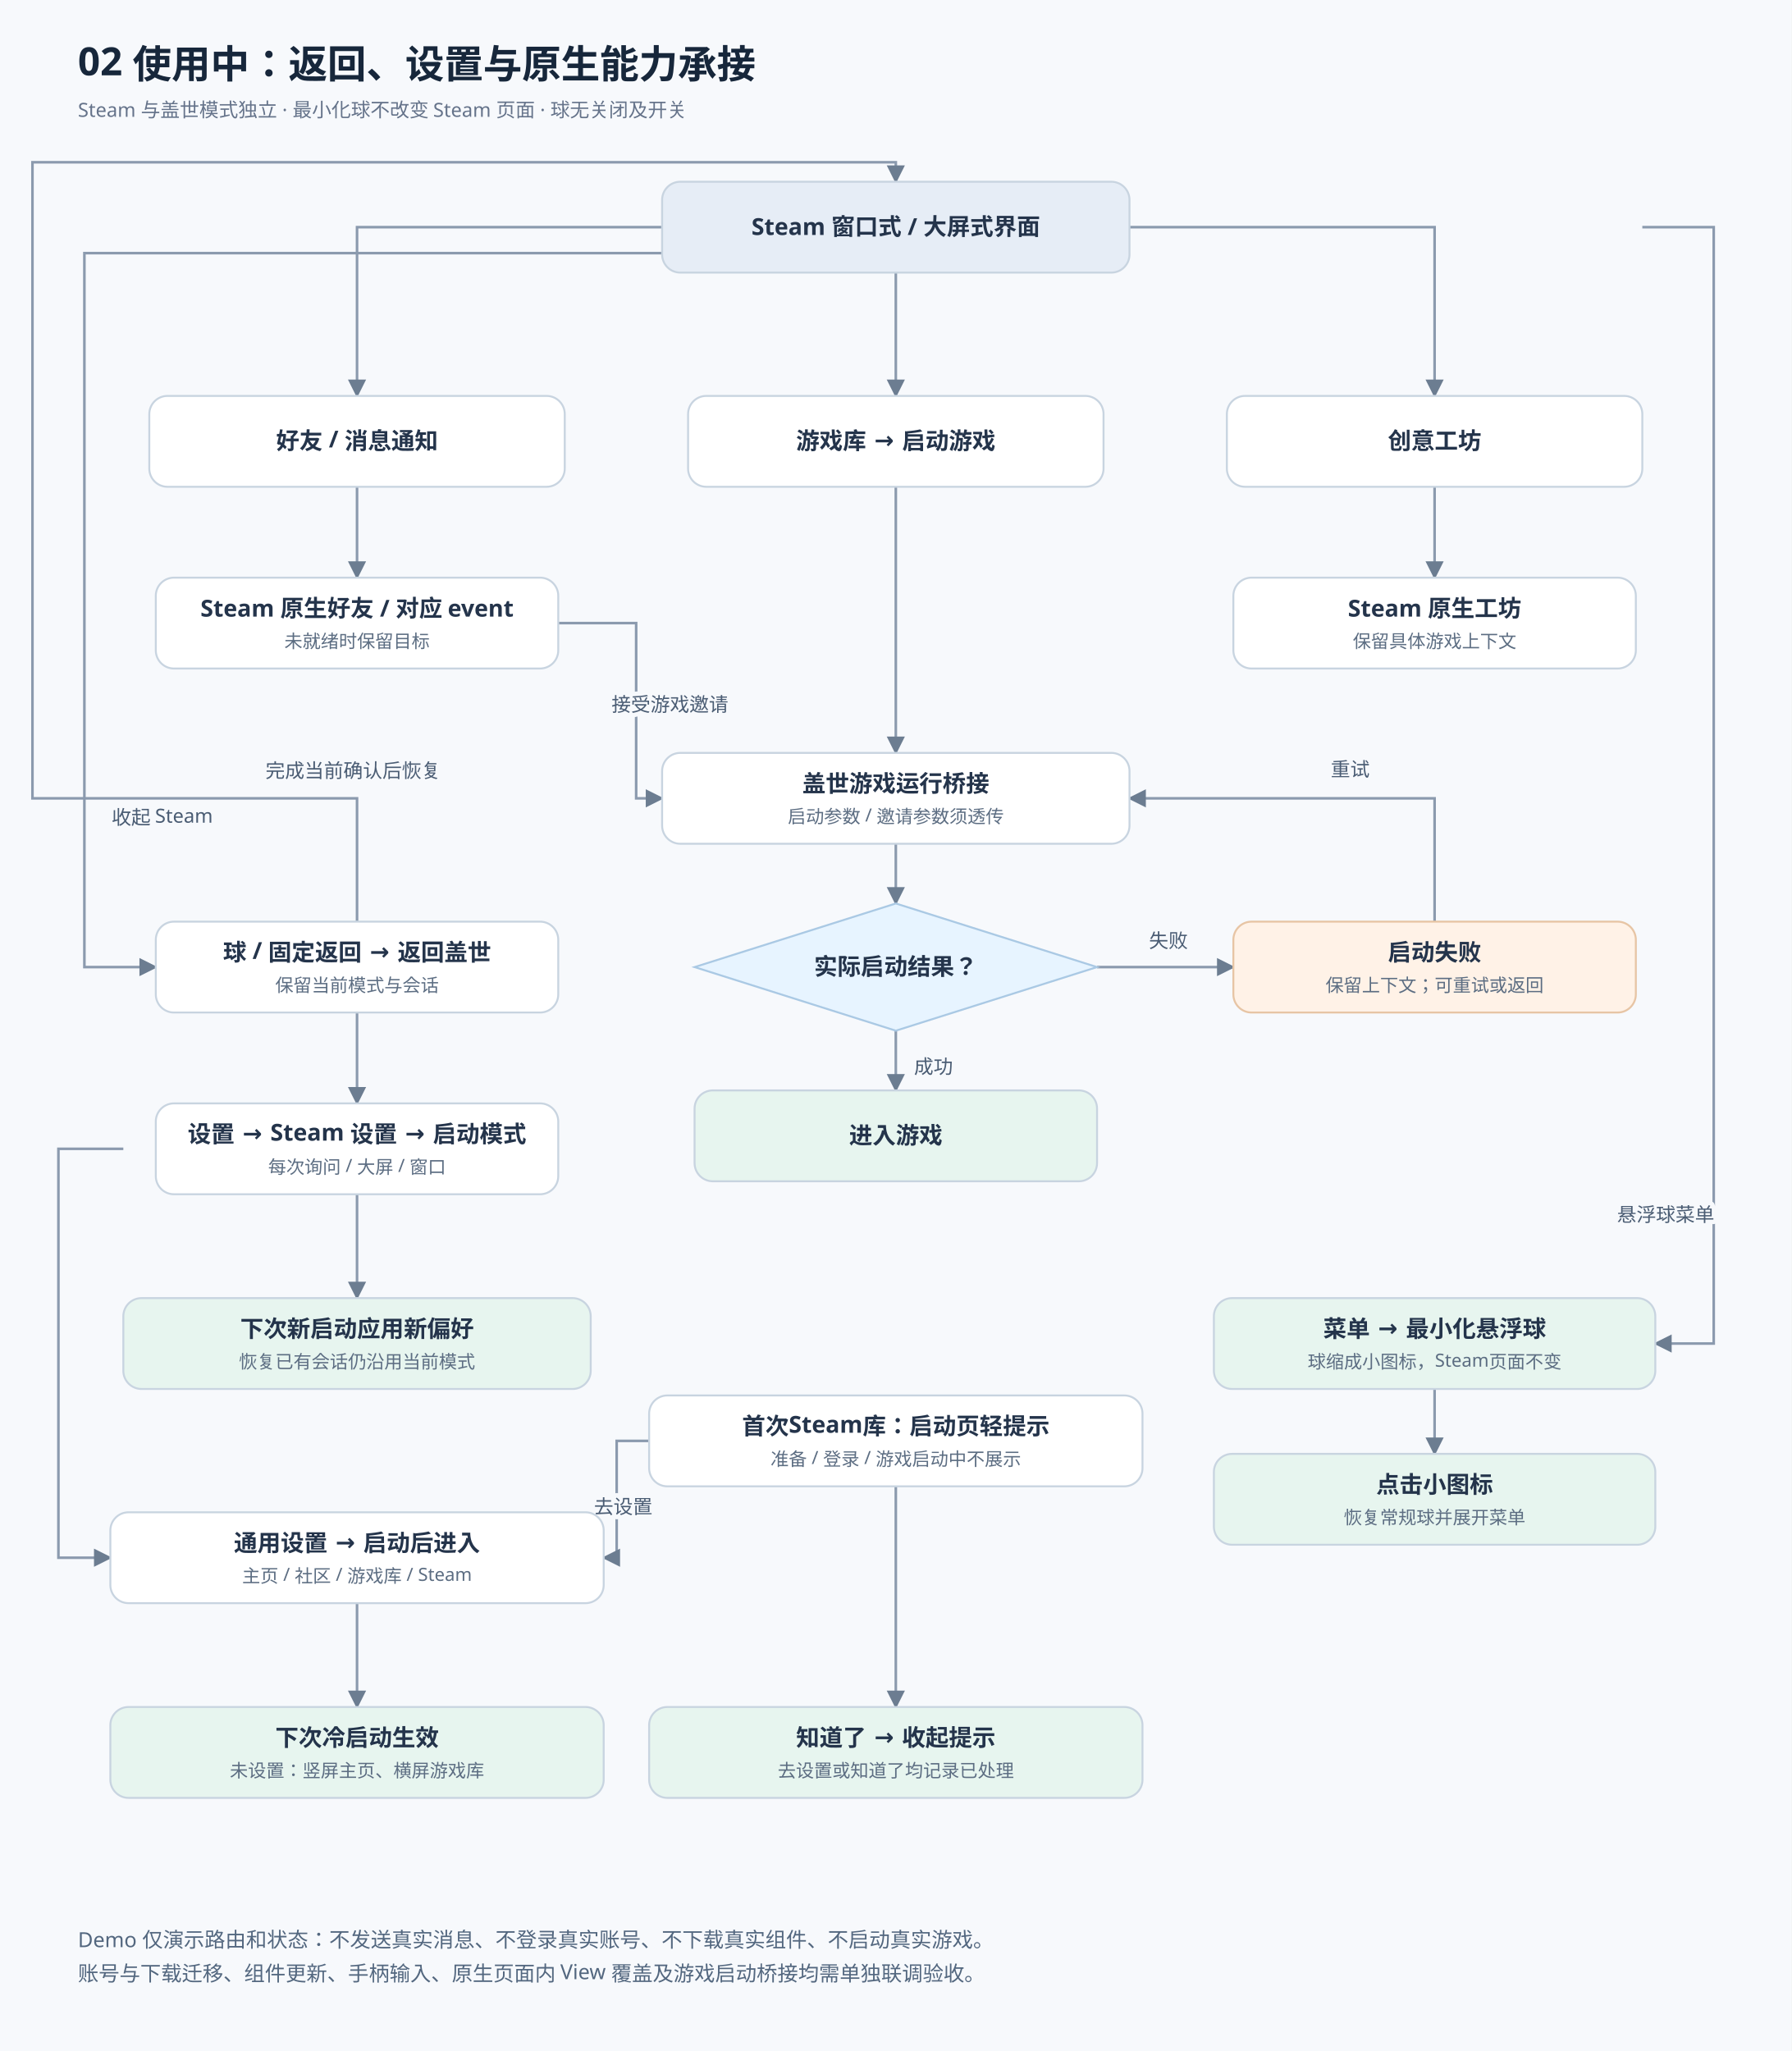
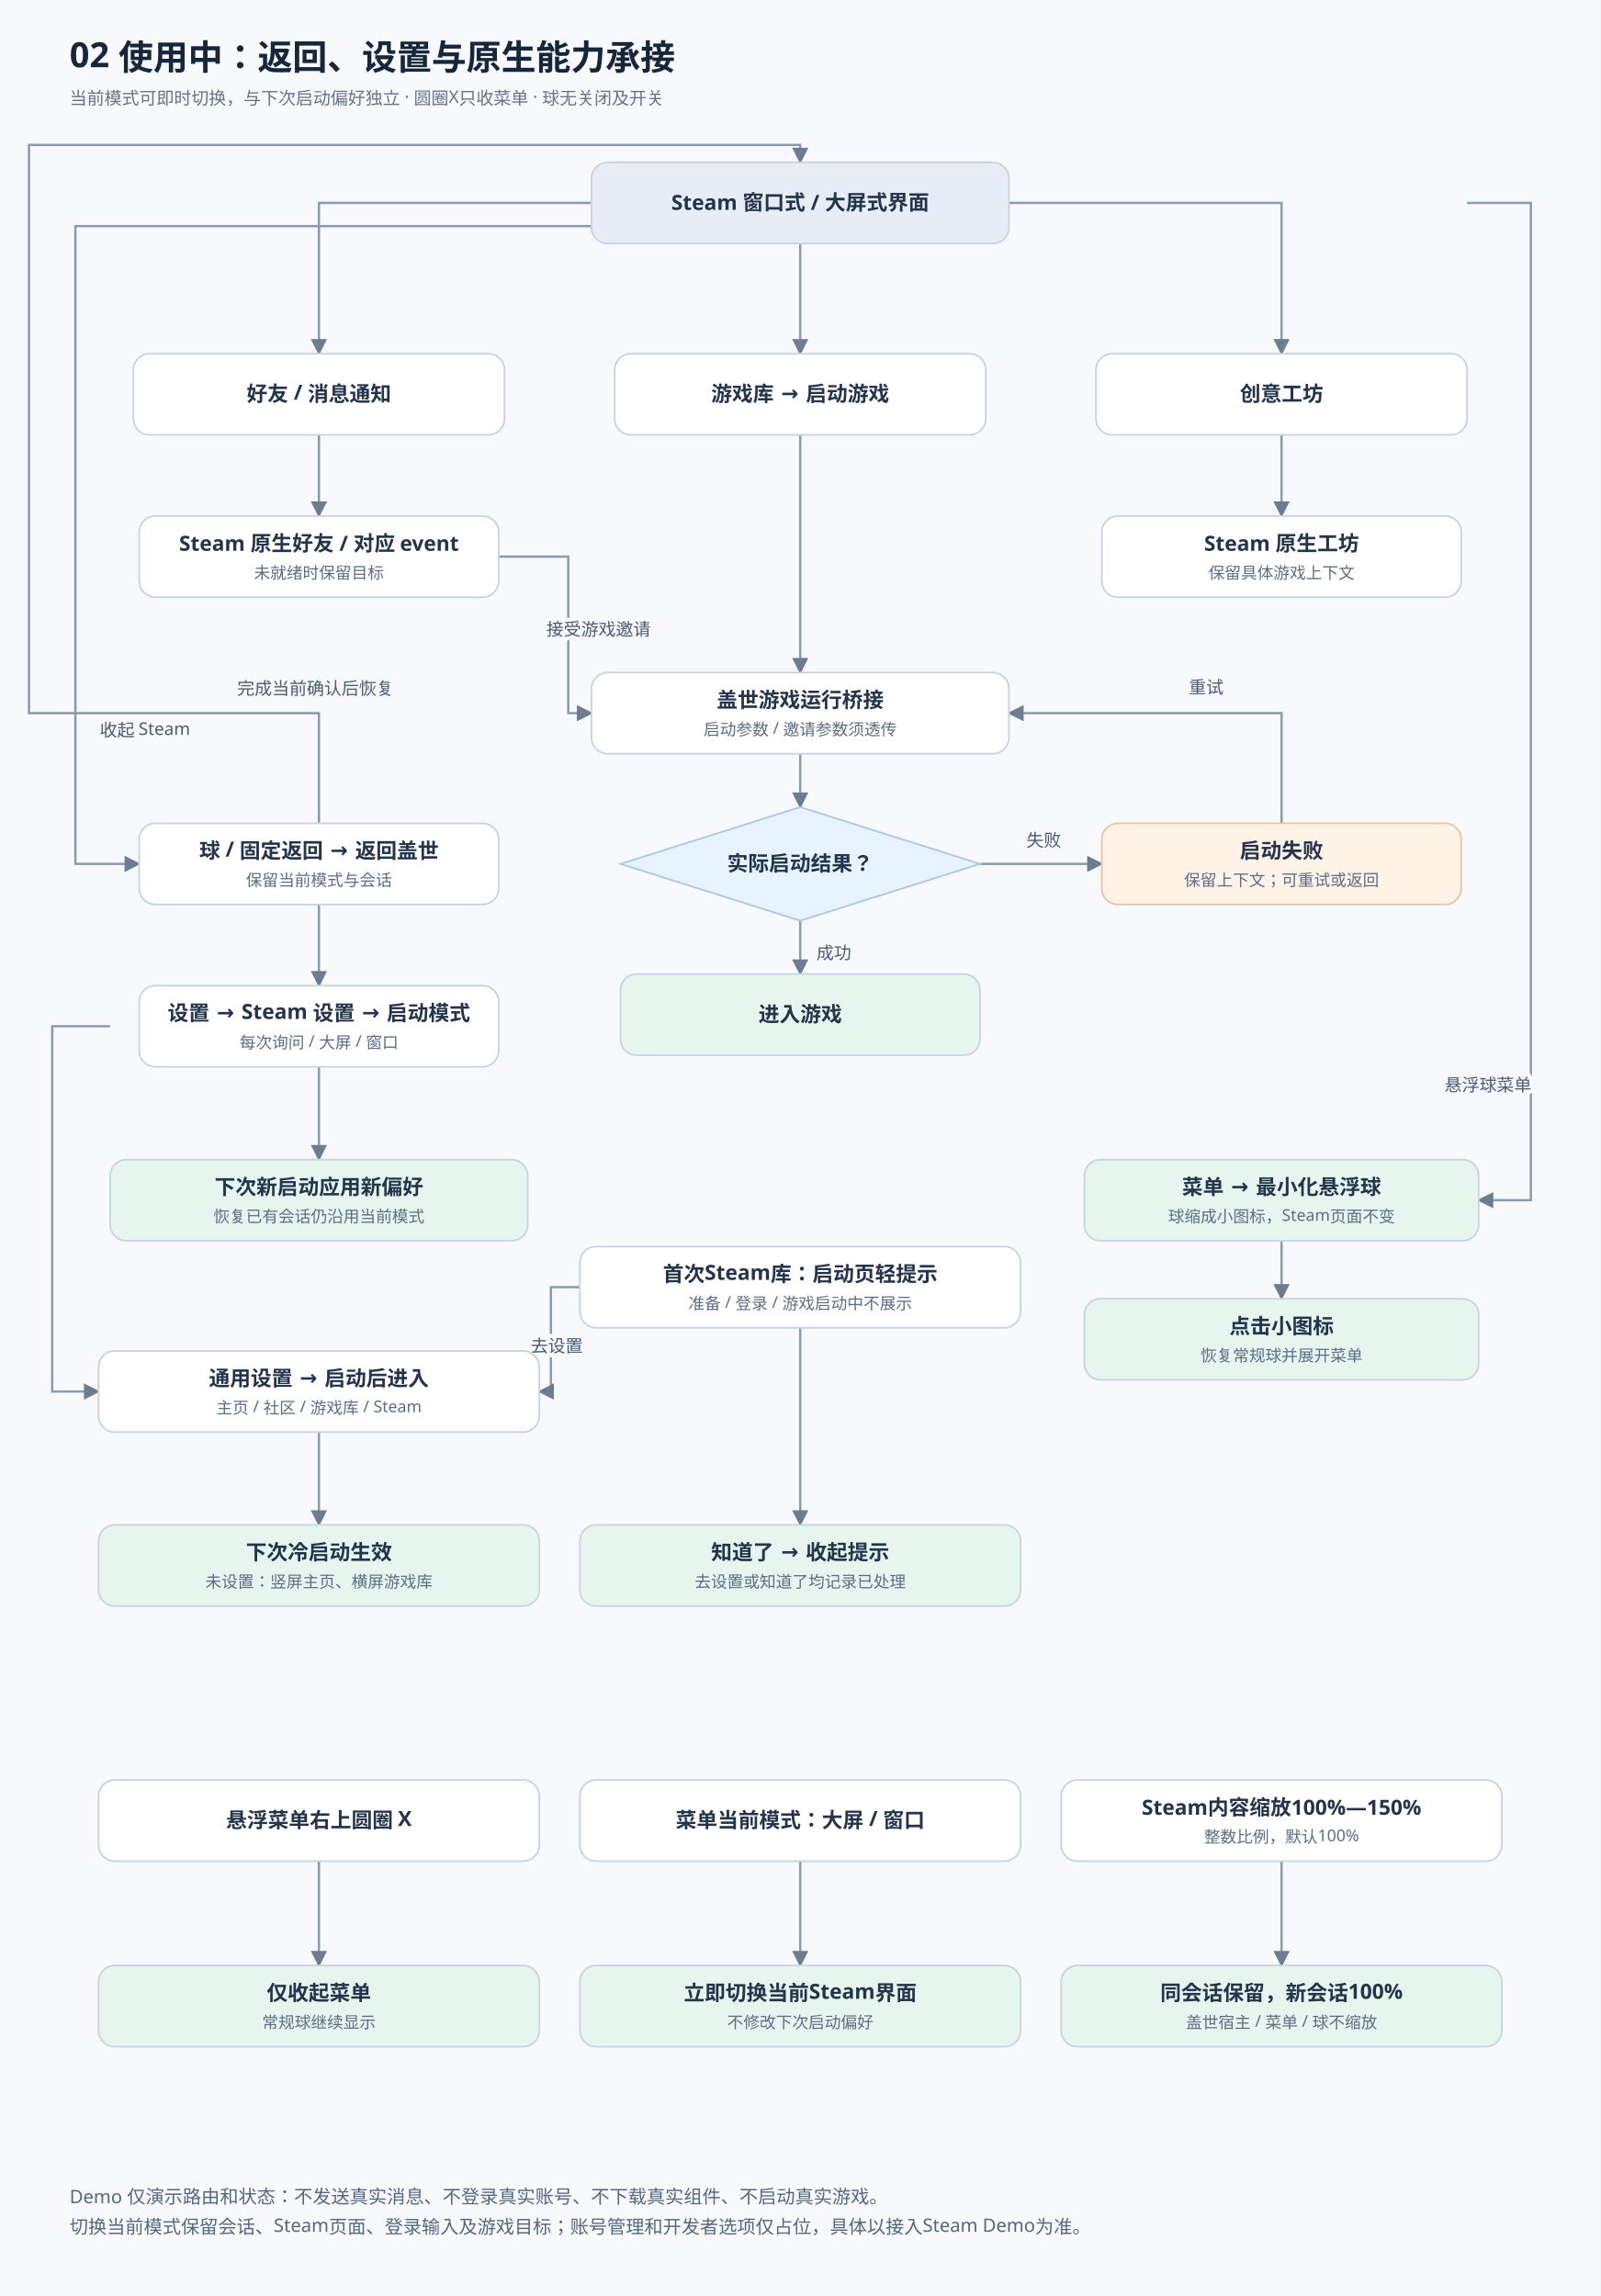
- <svg xmlns="http://www.w3.org/2000/svg" width="1380" height="1580" viewBox="0 0 1380 1580" role="img" aria-label="02 使用中：返回、设置与原生能力承接">
+ <svg xmlns="http://www.w3.org/2000/svg" width="1380" height="1980" viewBox="0 0 1380 1980" role="img" aria-label="02 使用中：返回、设置与原生能力承接">
  <defs>
    <marker id="arrow-02" viewBox="0 0 10 10" refX="9" refY="5" markerWidth="7" markerHeight="7" orient="auto-start-reverse">
      <path d="M 0 0 L 10 5 L 0 10 z" fill="#6c7d91" />
    </marker>
  </defs>
  <style>text{font-family:'Microsoft YaHei','PingFang SC',sans-serif}.title{font-size:30px;font-weight:700;fill:#17273b}.sub{font-size:15px;fill:#65738a}.label{font-size:15px;fill:#4a5c73;paint-order:stroke;stroke:#f7f9fc;stroke-width:7px;stroke-linejoin:round}.node{font-size:18px;font-weight:600;fill:#24344b}.small{font-size:14px;font-weight:400;fill:#5c6d82}.note{font-size:16px;fill:#53677f}</style>
-   <rect width="1380" height="1580" fill="#f7f9fc" />
+   <rect width="1380" height="1980" fill="#f7f9fc" />
  <text class="title" x="60" y="58">02 使用中：返回、设置与原生能力承接</text>
-   <text class="sub" x="60" y="90">Steam 与盖世模式独立 · 最小化球不改变 Steam 页面 · 球无关闭及开关</text>
+   <text class="sub" x="60" y="90">当前模式可即时切换，与下次启动偏好独立 · 圆圈X只收菜单 · 球无关闭及开关</text>
  <path d="M510 175 H275 V305" fill="none" stroke="#8b9aae" stroke-width="2" marker-end="url(#arrow-02)" />
  <path d="M690 210 V305" fill="none" stroke="#8b9aae" stroke-width="2" marker-end="url(#arrow-02)" />
  <path d="M870 175 H1105 V305" fill="none" stroke="#8b9aae" stroke-width="2" marker-end="url(#arrow-02)" />
  <path d="M275 375 V445" fill="none" stroke="#8b9aae" stroke-width="2" marker-end="url(#arrow-02)" />
  <path d="M1105 375 V445" fill="none" stroke="#8b9aae" stroke-width="2" marker-end="url(#arrow-02)" />
  <path d="M690 375 V580" fill="none" stroke="#8b9aae" stroke-width="2" marker-end="url(#arrow-02)" />
  <path d="M430 480 H490 V615 H510" fill="none" stroke="#8b9aae" stroke-width="2" marker-end="url(#arrow-02)" />
  <text class="label" x="516" y="548" text-anchor="middle">接受游戏邀请</text>
  <path d="M690 650 V696" fill="none" stroke="#8b9aae" stroke-width="2" marker-end="url(#arrow-02)" />
  <path d="M845 745 H950" fill="none" stroke="#8b9aae" stroke-width="2" marker-end="url(#arrow-02)" />
  <text class="label" x="900" y="730" text-anchor="middle">失败</text>
  <path d="M1105 710 V615 H870" fill="none" stroke="#8b9aae" stroke-width="2" marker-end="url(#arrow-02)" />
  <text class="label" x="1040" y="598" text-anchor="middle">重试</text>
  <path d="M690 794 V840" fill="none" stroke="#8b9aae" stroke-width="2" marker-end="url(#arrow-02)" />
  <text class="label" x="719" y="827" text-anchor="middle">成功</text>
  <path d="M510 195 H65 V745 H120" fill="none" stroke="#8b9aae" stroke-width="2" marker-end="url(#arrow-02)" />
  <text class="label" x="125" y="635" text-anchor="middle">收起 Steam</text>
  <path d="M275 710 V615 H25 V125 H690 V140" fill="none" stroke="#8b9aae" stroke-width="2" marker-end="url(#arrow-02)" />
  <text class="label" x="272" y="599" text-anchor="middle">完成当前确认后恢复</text>
  <path d="M275 780 V850" fill="none" stroke="#8b9aae" stroke-width="2" marker-end="url(#arrow-02)" />
  <path d="M275 920 V1000" fill="none" stroke="#8b9aae" stroke-width="2" marker-end="url(#arrow-02)" />
  <path d="M1265 175 H1320 V1035 H1275" fill="none" stroke="#8b9aae" stroke-width="2" marker-end="url(#arrow-02)" />
  <text class="label" x="1283" y="941" text-anchor="middle">悬浮球菜单</text>
  <path d="M1105 1070 V1120" fill="none" stroke="#8b9aae" stroke-width="2" marker-end="url(#arrow-02)" />
  <path d="M95 885 H45 V1200 H85" fill="none" stroke="#8b9aae" stroke-width="2" marker-end="url(#arrow-02)" />
  <path d="M275 1235 V1315" fill="none" stroke="#8b9aae" stroke-width="2" marker-end="url(#arrow-02)" />
  <path d="M690 1145 V1315" fill="none" stroke="#8b9aae" stroke-width="2" marker-end="url(#arrow-02)" />
  <path d="M500 1110 H475 V1200 H465" fill="none" stroke="#8b9aae" stroke-width="2" marker-end="url(#arrow-02)" />
  <text class="label" x="480" y="1166" text-anchor="middle">去设置</text>
+   <path d="M275 1605 V1695" fill="none" stroke="#8b9aae" stroke-width="2" marker-end="url(#arrow-02)" />
+   <path d="M690 1605 V1695" fill="none" stroke="#8b9aae" stroke-width="2" marker-end="url(#arrow-02)" />
+   <path d="M1105 1605 V1695" fill="none" stroke="#8b9aae" stroke-width="2" marker-end="url(#arrow-02)" />
  <rect x="510" y="140" width="360" height="70" rx="14" fill="#e6edf6" stroke="#c8d4e0" stroke-width="1.5" />
  <text class="node" text-anchor="middle" x="690" y="181">Steam 窗口式 / 大屏式界面</text>
  <rect x="115" y="305" width="320" height="70" rx="14" fill="#ffffff" stroke="#c8d4e0" stroke-width="1.5" />
  <text class="node" text-anchor="middle" x="275" y="346">好友 / 消息通知</text>
  <rect x="530" y="305" width="320" height="70" rx="14" fill="#ffffff" stroke="#c8d4e0" stroke-width="1.5" />
  <text class="node" text-anchor="middle" x="690" y="346">游戏库 → 启动游戏</text>
  <rect x="945" y="305" width="320" height="70" rx="14" fill="#ffffff" stroke="#c8d4e0" stroke-width="1.5" />
  <text class="node" text-anchor="middle" x="1105" y="346">创意工坊</text>
  <rect x="120" y="445" width="310" height="70" rx="14" fill="#ffffff" stroke="#c8d4e0" stroke-width="1.5" />
  <text class="node" text-anchor="middle" x="275" y="475">Steam 原生好友 / 对应 event</text>
  <text class="small" text-anchor="middle" x="275" y="499">未就绪时保留目标</text>
  <rect x="510" y="580" width="360" height="70" rx="14" fill="#ffffff" stroke="#c8d4e0" stroke-width="1.5" />
  <text class="node" text-anchor="middle" x="690" y="610">盖世游戏运行桥接</text>
  <text class="small" text-anchor="middle" x="690" y="634">启动参数 / 邀请参数须透传</text>
  <rect x="950" y="445" width="310" height="70" rx="14" fill="#ffffff" stroke="#c8d4e0" stroke-width="1.5" />
  <text class="node" text-anchor="middle" x="1105" y="475">Steam 原生工坊</text>
  <text class="small" text-anchor="middle" x="1105" y="499">保留具体游戏上下文</text>
  <path d="M690 696 L845 745 L690 794 L535 745 Z" fill="#e7f4ff" stroke="#aac9e4" stroke-width="1.5" />
  <text class="node" text-anchor="middle" x="690" y="751">实际启动结果？</text>
  <rect x="950" y="710" width="310" height="70" rx="14" fill="#fff2e7" stroke="#e7c5a5" stroke-width="1.5" />
  <text class="node" text-anchor="middle" x="1105" y="740">启动失败</text>
  <text class="small" text-anchor="middle" x="1105" y="764">保留上下文；可重试或返回</text>
  <rect x="535" y="840" width="310" height="70" rx="14" fill="#e7f5ef" stroke="#c8d4e0" stroke-width="1.5" />
  <text class="node" text-anchor="middle" x="690" y="881">进入游戏</text>
  <rect x="120" y="710" width="310" height="70" rx="14" fill="#ffffff" stroke="#c8d4e0" stroke-width="1.5" />
  <text class="node" text-anchor="middle" x="275" y="740">球 / 固定返回 → 返回盖世</text>
  <text class="small" text-anchor="middle" x="275" y="764">保留当前模式与会话</text>
  <rect x="120" y="850" width="310" height="70" rx="14" fill="#ffffff" stroke="#c8d4e0" stroke-width="1.5" />
  <text class="node" text-anchor="middle" x="275" y="880">设置 → Steam 设置 → 启动模式</text>
  <text class="small" text-anchor="middle" x="275" y="904">每次询问 / 大屏 / 窗口</text>
  <rect x="95" y="1000" width="360" height="70" rx="14" fill="#e7f5ef" stroke="#c8d4e0" stroke-width="1.5" />
  <text class="node" text-anchor="middle" x="275" y="1030">下次新启动应用新偏好</text>
  <text class="small" text-anchor="middle" x="275" y="1054">恢复已有会话仍沿用当前模式</text>
  <rect x="935" y="1000" width="340" height="70" rx="14" fill="#e7f5ef" stroke="#c8d4e0" stroke-width="1.5" />
  <text class="node" text-anchor="middle" x="1105" y="1030">菜单 → 最小化悬浮球</text>
  <text class="small" text-anchor="middle" x="1105" y="1054">球缩成小图标，Steam页面不变</text>
  <rect x="935" y="1120" width="340" height="70" rx="14" fill="#e7f5ef" stroke="#c8d4e0" stroke-width="1.5" />
  <text class="node" text-anchor="middle" x="1105" y="1150">点击小图标</text>
  <text class="small" text-anchor="middle" x="1105" y="1174">恢复常规球并展开菜单</text>
  <rect x="85" y="1165" width="380" height="70" rx="14" fill="#ffffff" stroke="#c8d4e0" stroke-width="1.5" />
  <text class="node" text-anchor="middle" x="275" y="1195">通用设置 → 启动后进入</text>
  <text class="small" text-anchor="middle" x="275" y="1219">主页 / 社区 / 游戏库 / Steam</text>
  <rect x="85" y="1315" width="380" height="70" rx="14" fill="#e7f5ef" stroke="#c8d4e0" stroke-width="1.5" />
  <text class="node" text-anchor="middle" x="275" y="1345">下次冷启动生效</text>
  <text class="small" text-anchor="middle" x="275" y="1369">未设置：竖屏主页、横屏游戏库</text>
  <rect x="500" y="1075" width="380" height="70" rx="14" fill="#ffffff" stroke="#c8d4e0" stroke-width="1.5" />
  <text class="node" text-anchor="middle" x="690" y="1105">首次Steam库：启动页轻提示</text>
  <text class="small" text-anchor="middle" x="690" y="1129">准备 / 登录 / 游戏启动中不展示</text>
  <rect x="500" y="1315" width="380" height="70" rx="14" fill="#e7f5ef" stroke="#c8d4e0" stroke-width="1.5" />
  <text class="node" text-anchor="middle" x="690" y="1345">知道了 → 收起提示</text>
  <text class="small" text-anchor="middle" x="690" y="1369">去设置或知道了均记录已处理</text>
-   <text class="note" x="60" y="1500">Demo 仅演示路由和状态：不发送真实消息、不登录真实账号、不下载真实组件、不启动真实游戏。</text>
-   <text class="note" x="60" y="1526">账号与下载迁移、组件更新、手柄输入、原生页面内 View 覆盖及游戏启动桥接均需单独联调验收。</text>
+   <rect x="85" y="1535" width="380" height="70" rx="14" fill="#ffffff" stroke="#c8d4e0" stroke-width="1.5" />
+   <text class="node" text-anchor="middle" x="275" y="1576">悬浮菜单右上圆圈 X</text>
+   <rect x="85" y="1695" width="380" height="70" rx="14" fill="#e7f5ef" stroke="#c8d4e0" stroke-width="1.5" />
+   <text class="node" text-anchor="middle" x="275" y="1725">仅收起菜单</text>
+   <text class="small" text-anchor="middle" x="275" y="1749">常规球继续显示</text>
+   <rect x="500" y="1535" width="380" height="70" rx="14" fill="#ffffff" stroke="#c8d4e0" stroke-width="1.5" />
+   <text class="node" text-anchor="middle" x="690" y="1576">菜单当前模式：大屏 / 窗口</text>
+   <rect x="500" y="1695" width="380" height="70" rx="14" fill="#e7f5ef" stroke="#c8d4e0" stroke-width="1.5" />
+   <text class="node" text-anchor="middle" x="690" y="1725">立即切换当前Steam界面</text>
+   <text class="small" text-anchor="middle" x="690" y="1749">不修改下次启动偏好</text>
+   <rect x="915" y="1535" width="380" height="70" rx="14" fill="#ffffff" stroke="#c8d4e0" stroke-width="1.5" />
+   <text class="node" text-anchor="middle" x="1105" y="1565">Steam内容缩放100%—150%</text>
+   <text class="small" text-anchor="middle" x="1105" y="1589">整数比例，默认100%</text>
+   <rect x="915" y="1695" width="380" height="70" rx="14" fill="#e7f5ef" stroke="#c8d4e0" stroke-width="1.5" />
+   <text class="node" text-anchor="middle" x="1105" y="1725">同会话保留，新会话100%</text>
+   <text class="small" text-anchor="middle" x="1105" y="1749">盖世宿主 / 菜单 / 球不缩放</text>
+   <text class="note" x="60" y="1900">Demo 仅演示路由和状态：不发送真实消息、不登录真实账号、不下载真实组件、不启动真实游戏。</text>
+   <text class="note" x="60" y="1926">切换当前模式保留会话、Steam页面、登录输入及游戏目标；账号管理和开发者选项仅占位，具体以接入Steam Demo为准。</text>
</svg>
